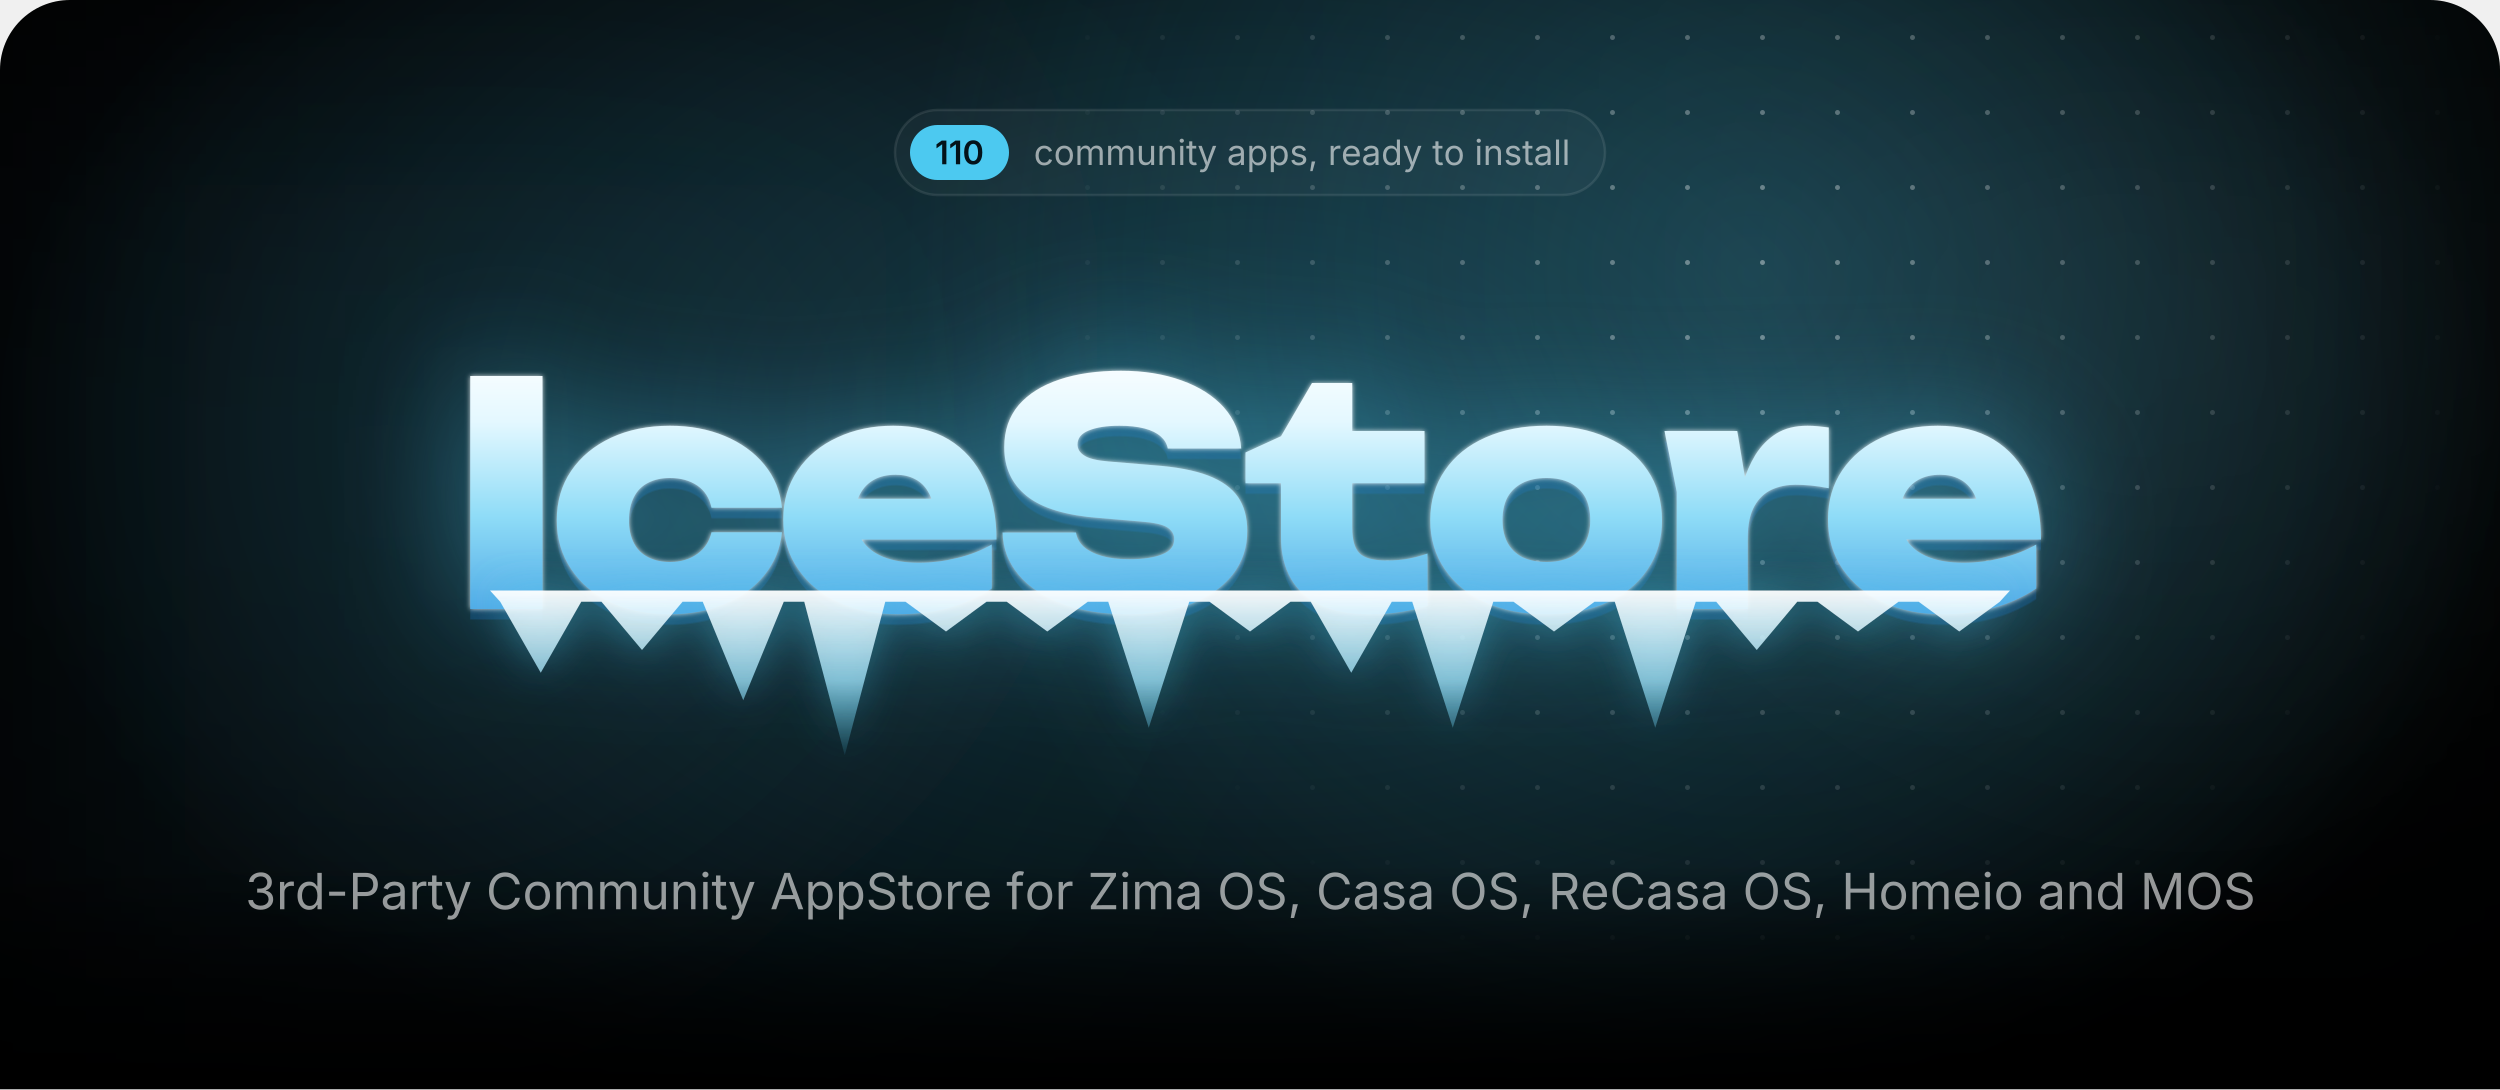
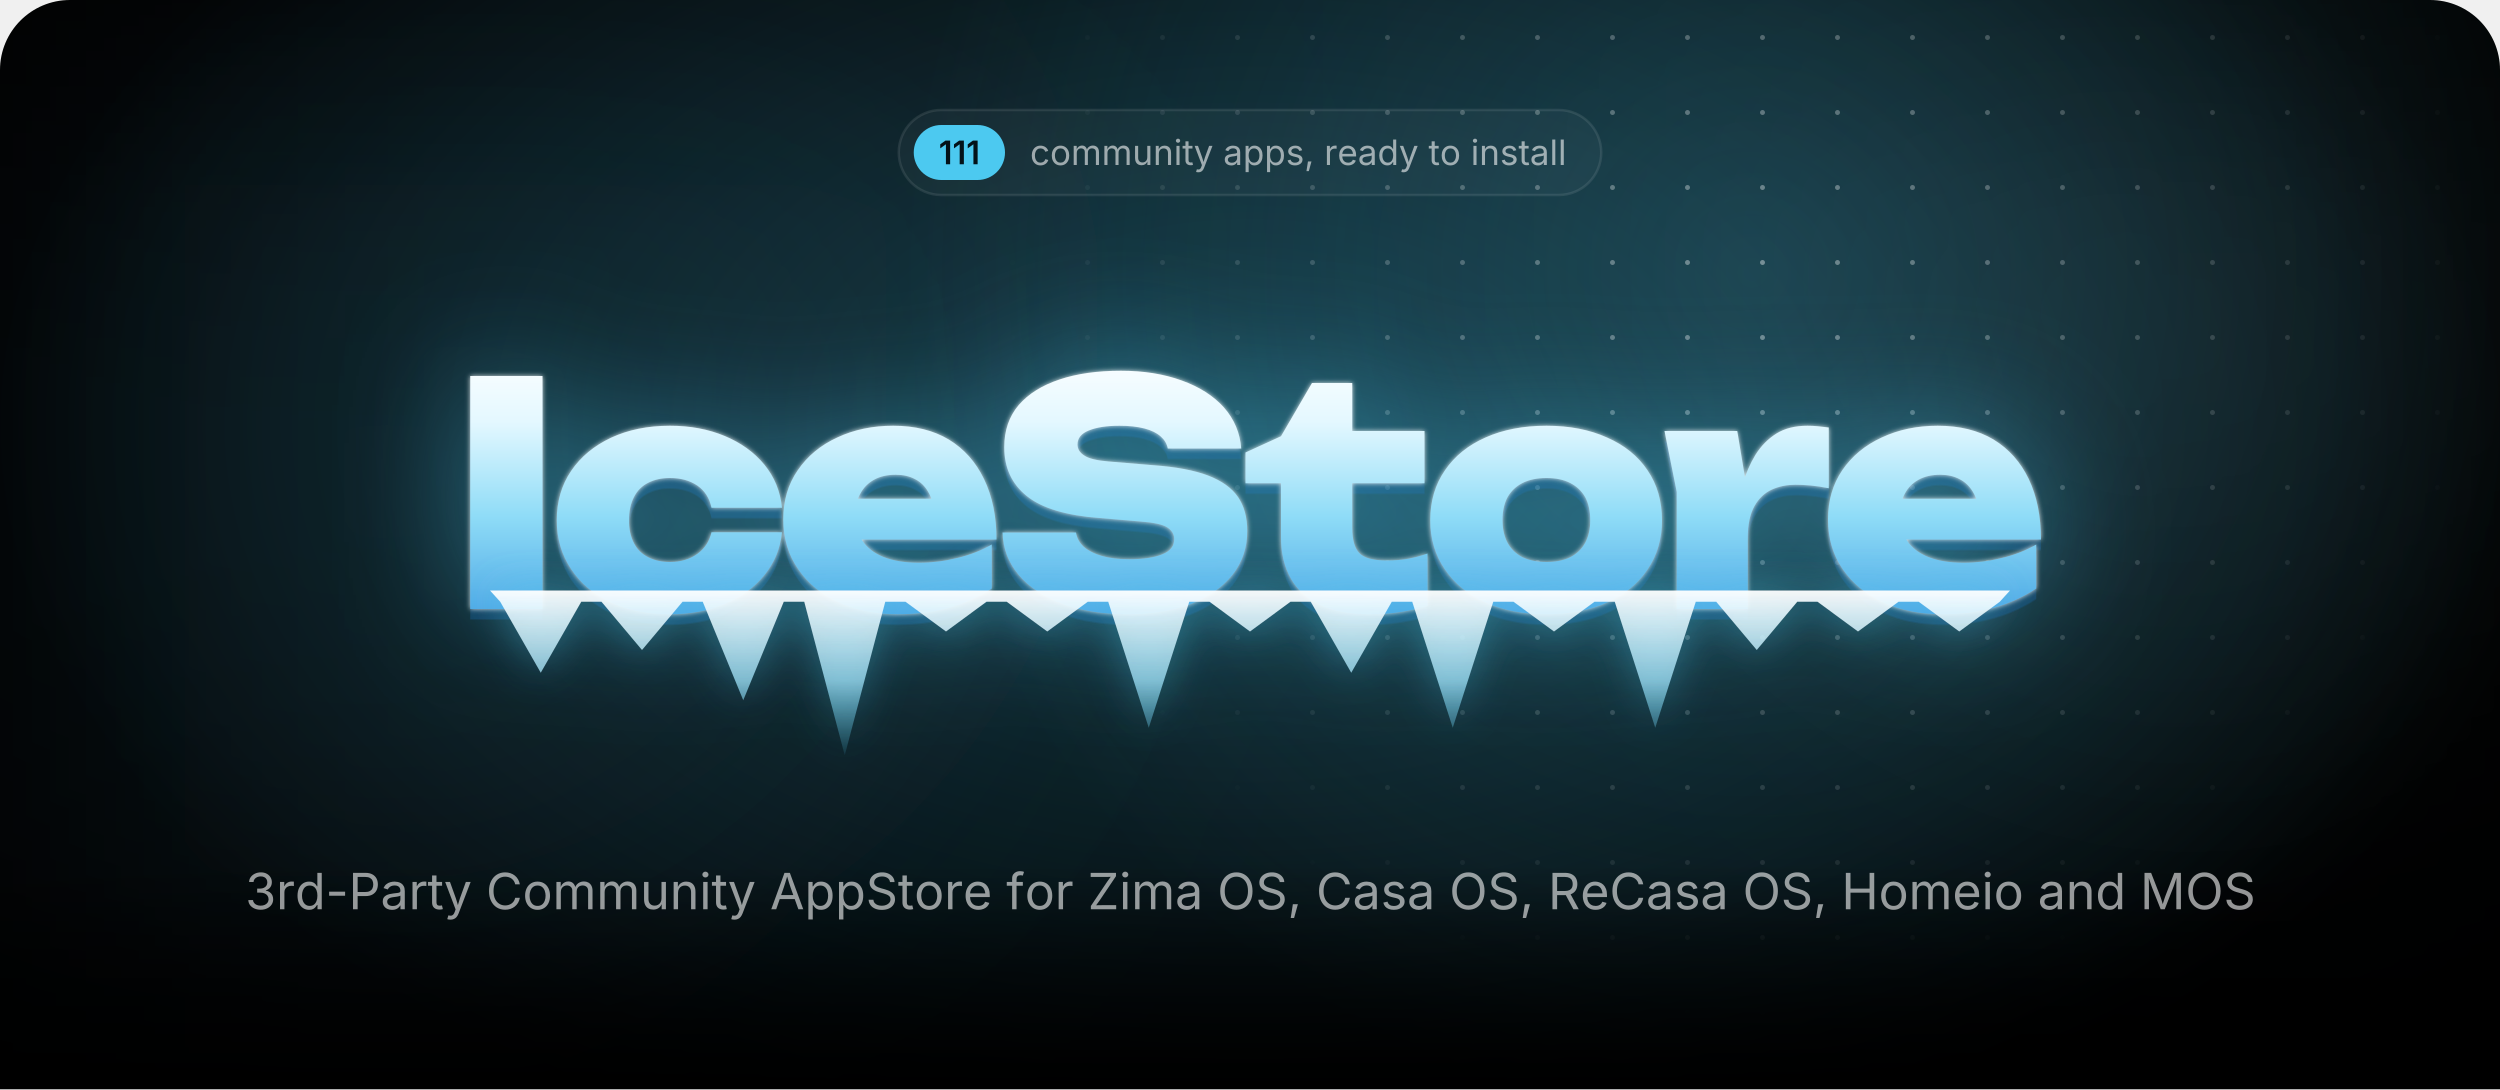
<svg xmlns="http://www.w3.org/2000/svg" width="1000" height="435.7" viewBox="0 0 1000 435.7">
  <style>.blob{transform-box:fill-box;transform-origin:center;animation:drift 22s ease-in-out infinite alternate}.blob+.blob{animation-duration:28s;animation-direction:alternate-reverse}@keyframes drift{to{transform:translate(180px,60px) scale(1.2)}}.spot{animation:spot 18s ease-in-out infinite alternate}@keyframes spot{to{transform:translate(-420px,40px)}}.gl{animation:gl 6s ease-in-out infinite}@keyframes gl{0%,35%{transform:translateX(0)}70%,100%{transform:translateX(1741px)}}.sp{transform-box:fill-box;transform-origin:center;opacity:0;animation:tw 3.2s ease-in-out infinite}@keyframes tw{0%,100%{opacity:0;transform:scale(.3) rotate(0)}50%{opacity:1;transform:scale(1) rotate(45deg)}}@media(prefers-reduced-motion:reduce){*{animation:none!important}}</style>
  <defs>
    <path id="semi.1342" d="M717 1490V0H452V1252H442L94 1002V1256L421 1490Z" />
-     <path id="semi.1341" d="M675 -20Q495 -20 367 70Q239 161 171 332Q103 502 103 744Q103 986 172 1157Q240 1328 368 1419Q495 1510 675 1510Q856 1510 984 1419Q1112 1328 1180 1157Q1248 986 1248 744Q1248 502 1180 332Q1113 161 985 70Q857 -20 675 -20ZM676 204Q773 204 840 268Q908 331 944 452Q979 572 979 744Q979 917 944 1038Q908 1159 840 1223Q773 1287 676 1287Q578 1287 510 1223Q443 1159 408 1038Q372 917 372 744Q372 572 407 452Q442 331 510 268Q578 204 676 204Z" />
    <path id="regular.586" d="M613 -24Q461 -24 346 48Q232 120 168 250Q104 380 104 552Q104 727 168 858Q232 988 346 1060Q461 1132 613 1132Q694 1132 766 1111Q838 1090 898 1050Q957 1011 1000 954Q1043 896 1066 823L893 774Q881 817 856 853Q831 889 796 916Q760 942 714 956Q668 971 613 971Q501 971 429 912Q357 854 322 759Q287 664 287 552Q287 442 322 348Q357 253 429 195Q501 137 613 137Q669 137 716 152Q763 167 800 194Q836 222 861 260Q886 298 898 343L1070 294Q1048 219 1004 160Q961 102 901 60Q841 19 768 -2Q695 -24 613 -24Z" />
    <path id="regular.790" d="M613 -24Q461 -24 346 48Q232 120 168 250Q104 380 104 552Q104 727 168 858Q232 988 346 1060Q461 1132 613 1132Q766 1132 881 1060Q996 988 1060 858Q1124 727 1124 552Q1124 380 1060 250Q996 120 881 48Q766 -24 613 -24ZM613 137Q726 137 799 195Q872 253 907 348Q942 442 942 552Q942 663 907 758Q872 854 799 912Q726 971 613 971Q501 971 429 912Q357 854 322 759Q287 664 287 552Q287 442 322 348Q357 253 429 195Q501 137 613 137Z" />
    <path id="regular.766" d="M158 0V1118H333L334 868H320Q343 959 392 1018Q442 1078 508 1108Q575 1138 647 1138Q769 1138 844 1063Q920 988 942 866H918Q938 950 991 1011Q1044 1072 1120 1105Q1195 1138 1284 1138Q1381 1138 1461 1096Q1541 1054 1588 969Q1636 884 1636 754V0H1456V749Q1456 870 1388 922Q1320 974 1230 974Q1155 974 1100 942Q1046 911 1016 856Q987 801 987 730V0H807V767Q807 860 745 917Q683 974 588 974Q523 974 466 944Q408 913 373 853Q338 793 338 704V0Z" />
    <path id="regular.915" d="M537 -14Q424 -14 338 32Q253 79 206 173Q158 267 158 408V1118H338V423Q338 294 406 221Q474 148 591 148Q671 148 734 183Q798 218 835 286Q872 353 872 448V1118H1053V0H879V271H903Q851 114 756 50Q660 -14 537 -14Z" />
    <path id="regular.773" d="M338 670V0H158V1118H331L332 847H307Q358 1002 452 1067Q547 1132 674 1132Q787 1132 872 1086Q957 1039 1004 946Q1052 852 1052 710V0H872V695Q872 824 804 897Q737 970 620 970Q540 970 476 935Q412 900 375 833Q338 766 338 670Z" />
    <path id="regular.689" d="M158 0V1118H338V0ZM249 1301Q198 1301 161 1336Q124 1371 124 1420Q124 1470 161 1504Q198 1539 249 1539Q301 1539 338 1504Q375 1470 375 1420Q375 1371 338 1336Q301 1301 249 1301Z" />
    <path id="regular.889" d="M598 1118V964H20V1118ZM188 1384H368V290Q368 215 398 180Q429 146 500 146Q517 146 544 150Q570 154 592 158L629 6Q601 -4 566 -9Q530 -14 495 -14Q350 -14 269 62Q188 139 188 276Z" />
    <path id="regular.998" d="M140 -405 186 -249 205 -254Q260 -268 305 -262Q350 -255 386 -217Q422 -179 449 -99L481 -6L54 1118H251L489 455Q527 351 553 249Q579 147 608 51H542Q571 147 598 250Q624 352 661 455L901 1118H1097L606 -167Q572 -256 524 -314Q477 -371 414 -398Q351 -426 272 -426Q224 -426 189 -419Q154 -412 140 -405Z" />
    <path id="regular.507" d="M471 -26Q365 -26 278 14Q192 54 141 131Q90 208 90 318Q90 414 128 474Q166 534 230 568Q293 603 370 620Q447 637 525 647Q625 660 688 667Q751 674 782 691Q812 708 812 749V755Q812 825 786 874Q760 922 708 948Q656 974 578 974Q498 974 441 949Q384 924 348 886Q313 849 295 810L122 867Q165 969 238 1026Q311 1084 399 1108Q487 1132 573 1132Q629 1132 700 1118Q772 1105 838 1065Q905 1025 948 946Q992 868 992 737V0H815V152H803Q784 113 742 72Q700 30 633 2Q566 -26 471 -26ZM502 133Q602 133 671 172Q740 211 776 274Q812 336 812 404V559Q801 546 764 536Q727 525 680 517Q632 509 588 504Q543 498 517 495Q452 487 396 468Q339 448 305 410Q271 373 271 309Q271 251 301 212Q331 173 383 153Q435 133 502 133Z" />
    <path id="regular.843" d="M158 -418V1118H332V939H352Q371 969 405 1014Q439 1060 503 1096Q567 1132 676 1132Q816 1132 922 1062Q1029 992 1090 862Q1150 733 1150 556Q1150 378 1090 248Q1030 118 924 47Q817 -24 677 -24Q571 -24 506 12Q441 49 406 96Q371 142 352 173H338V-418ZM650 137Q755 137 826 194Q896 250 932 346Q967 441 967 558Q967 674 932 768Q897 861 826 916Q756 971 650 971Q547 971 477 919Q407 867 372 774Q336 682 336 558Q336 434 372 339Q408 244 478 190Q549 137 650 137Z" />
    <path id="regular.871" d="M538 -24Q423 -24 334 10Q244 43 186 109Q128 175 108 271L279 312Q303 220 370 177Q436 134 536 134Q653 134 722 184Q792 234 792 303Q792 361 752 400Q711 438 628 457L442 501Q290 537 216 612Q142 688 142 806Q142 902 196 976Q250 1049 344 1090Q437 1132 556 1132Q671 1132 752 1098Q832 1063 882 1002Q933 942 958 863L795 821Q772 881 718 930Q665 979 557 979Q457 979 390 933Q324 887 324 817Q324 755 369 718Q414 680 512 657L681 617Q833 581 906 506Q979 430 979 315Q979 217 924 140Q868 64 768 20Q669 -24 538 -24Z" />
    <path id="regular.1501" d="M128 -359 216 208H422L266 -359Z" />
    <path id="regular.852" d="M158 0V1118H332V946H344Q375 1031 454 1082Q534 1134 634 1134Q654 1134 682 1133Q709 1132 725 1131V950Q717 952 685 956Q653 960 617 960Q537 960 474 926Q410 893 374 834Q338 776 338 700V0Z" />
    <path id="regular.614" d="M628 -24Q466 -24 348 48Q231 120 168 249Q104 378 104 550Q104 722 166 853Q228 984 342 1058Q455 1132 607 1132Q696 1132 782 1102Q869 1073 940 1008Q1010 942 1052 835Q1094 728 1094 573V498H226V650H997L913 594Q913 704 878 790Q844 875 776 924Q708 972 607 972Q506 972 434 922Q362 873 324 794Q286 714 286 623V522Q286 398 329 312Q372 225 450 180Q527 136 629 136Q695 136 749 155Q803 174 842 212Q881 251 902 308L1076 260Q1050 176 988 112Q926 48 834 12Q743 -24 628 -24Z" />
    <path id="regular.597" d="M577 -24Q438 -24 331 47Q224 118 164 248Q104 378 104 556Q104 733 164 862Q225 992 332 1062Q439 1132 578 1132Q687 1132 751 1096Q815 1060 850 1014Q884 969 902 939H916V1490H1096V0H922V173H902Q884 142 848 96Q813 49 748 12Q684 -24 577 -24ZM604 137Q706 137 776 190Q846 244 882 339Q918 434 918 558Q918 682 882 774Q847 867 777 919Q707 971 604 971Q498 971 428 916Q357 861 322 768Q287 674 287 558Q287 441 322 346Q358 250 429 194Q500 137 604 137Z" />
    <path id="regular.736" d="M338 1490V0H158V1490Z" />
    <path id="regular.1345" d="M635 -20Q489 -20 376 30Q263 80 196 169Q130 258 125 376H317Q323 305 366 254Q408 202 478 174Q547 147 632 147Q726 147 798 180Q871 212 913 271Q955 330 955 407Q955 488 914 550Q874 611 797 646Q720 681 609 681H488V846H609Q696 846 762 878Q829 909 866 966Q903 1023 903 1100Q903 1174 870 1229Q838 1284 778 1314Q718 1345 637 1345Q561 1345 494 1318Q428 1290 386 1239Q343 1188 340 1115H157Q161 1232 227 1321Q293 1410 402 1460Q510 1510 641 1510Q780 1510 880 1454Q981 1398 1035 1307Q1089 1216 1089 1110Q1089 984 1022 896Q956 808 842 774V762Q937 747 1004 698Q1072 649 1108 574Q1143 499 1143 405Q1143 283 1077 187Q1011 91 896 36Q781 -20 635 -20Z" />
    <path id="regular.1459" d="M798 719V553H144V719Z" />
    <path id="regular.375" d="M180 0V1490H690Q864 1490 976 1426Q1089 1363 1144 1256Q1198 1149 1198 1016Q1198 883 1144 775Q1089 667 977 603Q865 539 691 539H330V706H682Q800 706 872 746Q944 787 976 858Q1009 928 1009 1016Q1009 1104 976 1174Q944 1243 872 1283Q799 1323 680 1323H370V0Z" />
    <path id="regular.73" d="M783 -20Q592 -20 442 72Q293 165 208 336Q122 508 122 744Q122 981 208 1152Q293 1324 442 1417Q592 1510 783 1510Q896 1510 996 1477Q1097 1444 1177 1380Q1257 1317 1310 1226Q1364 1136 1384 1021H1194Q1178 1098 1140 1156Q1101 1214 1046 1254Q990 1294 923 1314Q856 1334 783 1334Q649 1334 541 1266Q433 1198 370 1066Q307 935 307 744Q307 554 370 422Q434 291 542 224Q650 156 783 156Q856 156 923 176Q990 197 1046 236Q1101 276 1140 334Q1178 393 1194 469H1384Q1365 355 1312 265Q1258 175 1178 111Q1098 47 998 14Q897 -20 783 -20Z" />
    <path id="regular.2" d="M52 0 593 1490H813L1361 0H1161L845 884Q816 966 778 1088Q739 1211 684 1401H720Q666 1209 626 1084Q587 960 561 884L254 0ZM324 416V582H1089V416Z" />
    <path id="regular.397" d="M657 -26Q496 -26 378 26Q259 78 192 172Q125 265 116 390H311Q319 306 368 252Q417 197 494 170Q570 144 657 144Q758 144 838 177Q919 210 966 270Q1013 330 1013 409Q1013 481 972 526Q932 571 865 600Q798 629 718 651L538 702Q358 753 258 848Q158 943 158 1091Q158 1217 226 1312Q294 1406 410 1458Q526 1510 670 1510Q817 1510 930 1458Q1043 1406 1108 1316Q1174 1227 1178 1114H992Q979 1223 888 1282Q797 1342 664 1342Q568 1342 496 1310Q423 1279 383 1224Q343 1170 343 1100Q343 1022 392 974Q440 927 506 900Q573 874 627 859L776 818Q836 802 908 774Q981 746 1047 700Q1113 653 1156 582Q1198 510 1198 406Q1198 284 1134 186Q1071 88 950 31Q829 -26 657 -26Z" />
    <path id="regular.647" d="M678 1118V964H20V1118ZM240 0V1267Q240 1364 286 1429Q331 1494 404 1527Q477 1560 558 1560Q622 1560 664 1550Q706 1539 726 1530L676 1376Q662 1381 640 1387Q617 1393 579 1393Q496 1393 458 1350Q420 1308 420 1227V0Z" />
    <path id="regular.496" d="M130 0V134L796 1125Q841 1192 892 1260Q943 1327 994 1393L1015 1331Q923 1325 830 1324Q737 1322 645 1322H122V1490H1158V1354L502 379Q454 308 400 237Q347 166 294 97L273 159Q365 165 456 166Q548 168 640 168H1166V0Z" />
    <path id="regular.321" d="M784 -20Q593 -20 444 72Q294 165 208 336Q122 508 122 744Q122 981 208 1152Q294 1324 444 1417Q593 1510 784 1510Q975 1510 1124 1417Q1273 1324 1358 1152Q1444 981 1444 744Q1444 508 1358 336Q1273 165 1124 72Q975 -20 784 -20ZM784 156Q917 156 1024 224Q1132 291 1196 422Q1259 554 1259 744Q1259 936 1196 1068Q1132 1199 1024 1266Q917 1334 784 1334Q650 1334 542 1266Q434 1198 370 1066Q307 935 307 744Q307 554 370 423Q434 292 542 224Q650 156 784 156Z" />
    <path id="regular.384" d="M180 0V1490H690Q864 1490 976 1430Q1089 1371 1144 1267Q1198 1163 1198 1030Q1198 897 1144 795Q1089 693 977 636Q865 578 691 578H286V747H682Q800 747 872 782Q943 816 976 880Q1009 943 1009 1030Q1009 1119 976 1184Q943 1250 871 1286Q799 1323 680 1323H370V0ZM1036 0 676 671H890L1256 0Z" />
    <path id="regular.161" d="M180 0V1490H370V846H1152V1490H1342V0H1152V678H370V0Z" />
    <path id="regular.292" d="M180 0V1490H450L817 550Q830 517 846 468Q863 418 882 360Q900 302 917 244Q934 187 947 138H905Q919 184 936 240Q953 297 972 356Q990 414 1007 465Q1024 516 1037 550L1399 1490H1670V0H1483V851Q1483 897 1484 956Q1484 1015 1486 1080Q1487 1145 1488 1212Q1490 1279 1491 1342H1507Q1486 1273 1462 1202Q1439 1130 1416 1064Q1394 997 1374 942Q1354 887 1340 851L1007 0H842L504 851Q490 886 471 940Q452 993 430 1058Q407 1124 383 1196Q359 1269 334 1342H352Q354 1286 356 1221Q357 1156 358 1090Q359 1023 360 962Q361 900 361 851V0Z" />
    <radialGradient id="glow">
      <stop stop-color="#4cc9f0" stop-opacity=".28" />
      <stop offset="1" stop-color="#4cc9f0" stop-opacity="0" />
    </radialGradient>
    <radialGradient id="cur">
      <stop stop-color="#4cc9f0" stop-opacity=".2" />
      <stop offset=".65" stop-color="#4cc9f0" stop-opacity="0" />
    </radialGradient>
    <radialGradient id="spot">
      <stop stop-color="#fff" />
      <stop offset="1" stop-color="#000" />
    </radialGradient>
    <pattern id="dots" width="30" height="30" patternUnits="userSpaceOnUse">
      <circle cx="15" cy="15" r="1" fill="#fff" fill-opacity=".4" />
    </pattern>
    <mask id="dm">
      <circle class="spot" cx="700" cy="110" r="300" fill="url(#spot)" />
    </mask>
    <linearGradient id="fade" x2="0" y2="1">
      <stop offset="0.793" stop-color="#fff" />
      <stop offset="1" stop-color="#000" />
    </linearGradient>
    <mask id="bf">
      <rect width="1000" height="435.7" fill="url(#fade)" />
    </mask>
    <filter id="blur" filterUnits="userSpaceOnUse" x="-500" y="-500" width="2000" height="1500">
      <feGaussianBlur stdDeviation="90" />
    </filter>
    <linearGradient id="ice" gradientUnits="userSpaceOnUse" x1="0" y1="138" x2="0" y2="256">
      <stop stop-color="#fff" />
      <stop offset=".26" stop-color="#e4f8ff" />
      <stop offset=".58" stop-color="#8fdcf7" />
      <stop offset="1" stop-color="#3d9be0" />
    </linearGradient>
    <linearGradient id="ig" x2="0" y2="1">
      <stop stop-color="#fff" stop-opacity=".95" />
      <stop offset=".55" stop-color="#9fe3fa" stop-opacity=".75" />
      <stop offset="1" stop-color="#4cc9f0" stop-opacity=".1" />
    </linearGradient>
    <linearGradient id="gl">
      <stop stop-color="#fff" stop-opacity="0" />
      <stop offset=".5" stop-color="#fff" stop-opacity=".95" />
      <stop offset="1" stop-color="#fff" stop-opacity="0" />
    </linearGradient>
    <clipPath id="wc">
      <path d="M188.1 150.4H217V243.6H188.1ZM312.8 212.9Q311.8 222.7 305.7 230.1Q299.7 237.5 289.9 241.6Q280.1 245.7 268 245.7Q254.7 245.7 244.4 241Q234.2 236.3 228.5 227.7Q222.7 219.1 222.7 208.1Q222.7 196.8 228.5 188.3Q234.2 179.9 244.4 175.1Q254.7 170.3 268 170.3Q280.1 170.3 289.9 174.4Q299.7 178.5 305.7 185.8Q311.8 193.2 312.8 203.1H284.6Q283.4 197.3 278.9 194.2Q274.4 191.2 268 191.2Q263 191.2 259.3 193.1Q255.5 195 253.6 198.8Q251.6 202.6 251.6 208.1Q251.6 213.5 253.6 217.3Q255.5 221 259.3 222.9Q263 224.8 268 224.8Q274.4 224.8 278.9 221.6Q283.4 218.3 284.6 212.9ZM359 245.7Q345.9 245.7 335.6 241Q325.2 236.3 319.3 227.7Q313.3 219.1 313.3 207.7Q313.3 196.5 319.1 188.1Q324.9 179.6 334.9 175Q344.9 170.3 357.3 170.3Q370.3 170.3 379.5 175.8Q388.7 181.4 393.6 191.6Q398.6 201.9 398.6 215.8H336.6V199.5H382.2L373.8 205.1Q373.3 200.2 371.3 196.8Q369.4 193.4 366.1 191.7Q362.8 189.9 358.3 189.9Q353.2 189.9 349.6 191.9Q346 193.9 344.1 197.5Q342.1 201 342.1 205.5Q342.1 211.8 344.9 216.2Q347.7 220.5 353.4 222.8Q359.2 225.1 367.6 225.1Q375.3 225.1 382.9 223.2Q390.5 221.4 396.7 217.8V235.4Q389.1 240.4 379.7 243.1Q370.3 245.7 359 245.7ZM401 213H430.4Q430.9 216.3 433.5 218.7Q436.2 221.1 440.8 222.4Q445.4 223.7 451.6 223.7Q460.2 223.7 465 221.7Q469.7 219.8 469.7 215.7Q469.7 212.8 467 211Q464.3 209.2 456.2 208.6L439.8 207.2Q419.7 205.7 410.7 198.4Q401.7 191.2 401.7 178.9Q401.7 168.8 407.5 162Q413.3 155.3 423.8 151.8Q434.2 148.3 448.4 148.3Q462 148.3 472.7 152.2Q483.3 156 489.6 163Q495.8 170.1 496.5 179.4H467.1Q466.6 176.6 464.3 174.6Q462 172.5 457.8 171.4Q453.6 170.3 447.8 170.3Q440.1 170.3 435.5 172.2Q431 174 431 177.8Q431 180.5 433.7 182.2Q436.3 184 443.5 184.6L461.5 186.1Q475 187.1 483.2 190.2Q491.5 193.4 495.2 198.8Q498.9 204.2 498.9 212.4Q498.9 222.4 493 229.9Q487 237.4 476.3 241.6Q465.5 245.7 451.1 245.7Q436.3 245.7 425.1 241.6Q414 237.5 407.6 230.1Q401.3 222.7 401 213ZM498.2 193.3V181L512.4 174.5L524.8 153.2H540.9V172.4H569.8V193.3H540.9V211.1Q540.9 218.3 543.7 221.2Q546.5 224.2 554.7 224.2Q559.8 224.2 563.8 223.4Q567.8 222.6 571 221.4V242.4Q567 243.6 560.9 244.7Q554.9 245.7 548.1 245.7Q536 245.7 528.1 242Q520.2 238.3 516.3 231.3Q512.4 224.4 512.4 214.9V193.3ZM618.5 245.7Q604.7 245.7 594.2 241Q583.8 236.3 578 227.8Q572.1 219.3 572.1 208.1Q572.1 196.6 578 188.1Q583.8 179.6 594.2 175Q604.7 170.3 618.6 170.3Q632.4 170.3 642.8 175Q653.3 179.6 659 188.1Q664.8 196.6 664.8 208.1Q664.8 219.3 659 227.8Q653.3 236.3 642.8 241Q632.4 245.7 618.5 245.7ZM618.6 224.8Q624.2 224.8 628.1 222.9Q632 220.9 634.1 217.1Q636.1 213.3 636.1 208.1Q636.1 202.7 634.1 198.9Q632 195.2 628.1 193.2Q624.2 191.2 618.6 191.2Q613 191.2 609 193.2Q605.1 195.2 603 198.9Q601 202.7 601 208Q601 213.3 603 217.1Q605.1 220.9 609 222.9Q613 224.8 618.6 224.8ZM665.8 172.4H694.9L699.1 197.6V243.6H670.7V196.8ZM731.5 171V195.3Q727.6 194.5 724.3 194.2Q721 193.9 718.2 193.9Q713.1 193.9 708.8 195.8Q704.4 197.8 701.8 202.4Q699.1 207.1 699.1 215.3L693.9 208.8Q695 201.1 696.9 194.2Q698.9 187.3 702.2 181.9Q705.6 176.5 710.6 173.4Q715.6 170.3 723 170.3Q725 170.3 727.1 170.5Q729.2 170.7 731.5 171ZM776.9 245.7Q763.7 245.7 753.4 241Q743.1 236.3 737.1 227.7Q731.2 219.1 731.2 207.7Q731.2 196.5 736.9 188.1Q742.7 179.6 752.7 175Q762.7 170.3 775.1 170.3Q788.2 170.3 797.4 175.8Q806.6 181.4 811.5 191.6Q816.4 201.9 816.4 215.8H754.4V199.5H800L791.7 205.1Q791.2 200.2 789.2 196.8Q787.2 193.4 783.9 191.7Q780.6 189.9 776.1 189.9Q771 189.9 767.4 191.9Q763.8 193.9 761.9 197.5Q760 201 760 205.5Q760 211.8 762.8 216.2Q765.6 220.5 771.3 222.8Q777 225.1 785.5 225.1Q793.2 225.1 800.7 223.2Q808.3 221.4 814.5 217.8V235.4Q807 240.4 797.6 243.1Q788.2 245.7 776.9 245.7Z" />
    </clipPath>
    <filter id="frost" x="-20%" y="-60%" width="140%" height="220%" color-interpolation-filters="sRGB">
      <feGaussianBlur in="SourceAlpha" stdDeviation="1" result="a" />
      <feFlood flood-color="#fff" flood-opacity=".85" />
      <feComposite in2="a" operator="in" result="s1" />
      <feGaussianBlur in="SourceAlpha" stdDeviation="25.2" result="b" />
      <feFlood flood-color="#4cc9f0" flood-opacity=".5" />
      <feComposite in2="b" operator="in" result="s2" />
      <feOffset in="SourceAlpha" dy="4.2" result="c" />
      <feFlood flood-color="#125696" flood-opacity=".4" />
      <feComposite in2="c" operator="in" result="s3" />
      <feMerge>
        <feMergeNode in="s3" />
        <feMergeNode in="s2" />
        <feMergeNode in="s1" />
        <feMergeNode in="SourceGraphic" />
      </feMerge>
    </filter>
    <filter id="drip" x="-10%" y="-60%" width="120%" height="220%">
      <feGaussianBlur in="SourceAlpha" stdDeviation="8.4" result="b" />
      <feFlood flood-color="#4cc9f0" flood-opacity=".45" />
      <feComposite in2="b" operator="in" />
      <feMerge>
        <feMergeNode />
        <feMergeNode in="SourceGraphic" />
      </feMerge>
    </filter>
    <clipPath id="pg">
      <path d="M0,28 A28,28 0 0 1 28,0 H972 A28,28 0 0 1 1000,28 V435.7 A0,0 0 0 1 1000,435.7 H0 A0,0 0 0 1 0,435.7 Z" />
    </clipPath>
  </defs>
  <g clip-path="url(#pg)">
    <rect x="0" y="0" width="1000" height="435.7" rx="0" fill="#000" />
    <g mask="url(#bf)">
      <ellipse cx="500" cy="170" rx="500" ry="310" fill="url(#glow)" />
      <circle class="blob" cx="140" cy="140" r="260" fill="#4cc9f0" fill-opacity=".1" filter="url(#blur)" />
      <circle class="blob" cx="900" cy="40" r="220" fill="#a5e8ff" fill-opacity=".08" filter="url(#blur)" />
      <circle class="spot" cx="700" cy="110" r="520" fill="url(#cur)" />
      <rect width="1000" height="435.7" fill="url(#dots)" mask="url(#dm)" />
    </g>
-     <rect x="358" y="44" width="284" height="34" rx="17" fill="rgba(255,255,255,.035)" stroke="rgba(255,255,255,.09)" />
-     <rect x="364" y="50" width="39.6" height="22" rx="11" fill="#4cc9f0" />
-     <g fill="#031219" transform="translate(374,65.7) scale(0.00635,-0.00635)">
+     <rect x="359.5" y="44" width="281" height="34" rx="17" fill="rgba(255,255,255,.035)" stroke="rgba(255,255,255,.09)" />
+     <rect x="365.5" y="50" width="36.5" height="22" rx="11" fill="#4cc9f0" />
+     <g fill="#031219" transform="translate(375.5,65.7) scale(0.00635,-0.00635)">
      <use href="#semi.1342" x="0" />
      <use href="#semi.1342" x="866" />
-       <use href="#semi.1341" x="1732" />
-     </g>
-     <g fill="rgba(255,255,255,.58)" transform="translate(413.5,66) scale(0.00684,-0.00684)">
+       <use href="#semi.1342" x="1732" />
+     </g>
+     <g fill="rgba(255,255,255,.58)" transform="translate(412,66) scale(0.00684,-0.00684)">
      <use href="#regular.586" x="0" />
      <use href="#regular.790" x="1170" />
      <use href="#regular.766" x="2398" />
      <use href="#regular.766" x="4192" />
      <use href="#regular.915" x="5986" />
      <use href="#regular.773" x="7197" />
      <use href="#regular.689" x="8407" />
      <use href="#regular.889" x="8903" />
      <use href="#regular.998" x="9573" />
      <use href="#regular.507" x="11300" />
      <use href="#regular.843" x="12450" />
      <use href="#regular.843" x="13704" />
      <use href="#regular.871" x="14958" />
      <use href="#regular.1501" x="16039" />
      <use href="#regular.852" x="17205" />
      <use href="#regular.614" x="17976" />
      <use href="#regular.507" x="19170" />
      <use href="#regular.597" x="20320" />
      <use href="#regular.998" x="21574" />
      <use href="#regular.889" x="23301" />
      <use href="#regular.790" x="23971" />
      <use href="#regular.689" x="25775" />
      <use href="#regular.773" x="26271" />
      <use href="#regular.871" x="27481" />
      <use href="#regular.889" x="28562" />
      <use href="#regular.507" x="29232" />
      <use href="#regular.736" x="30382" />
      <use href="#regular.736" x="30878" />
    </g>
    <g filter="url(#frost)">
      <path fill="url(#ice)" d="M188.1 150.4H217V243.6H188.1ZM312.8 212.9Q311.8 222.7 305.7 230.1Q299.7 237.5 289.9 241.6Q280.1 245.7 268 245.7Q254.7 245.7 244.4 241Q234.2 236.3 228.5 227.7Q222.7 219.1 222.7 208.1Q222.7 196.8 228.5 188.3Q234.2 179.9 244.4 175.1Q254.7 170.3 268 170.3Q280.1 170.3 289.9 174.4Q299.7 178.5 305.7 185.8Q311.8 193.2 312.8 203.1H284.6Q283.4 197.3 278.9 194.2Q274.4 191.2 268 191.2Q263 191.2 259.3 193.1Q255.5 195 253.6 198.8Q251.6 202.6 251.6 208.1Q251.6 213.5 253.6 217.3Q255.5 221 259.3 222.9Q263 224.8 268 224.8Q274.4 224.8 278.9 221.6Q283.4 218.3 284.6 212.9ZM359 245.7Q345.9 245.7 335.6 241Q325.2 236.3 319.3 227.7Q313.3 219.1 313.3 207.7Q313.3 196.5 319.1 188.1Q324.9 179.6 334.9 175Q344.9 170.3 357.3 170.3Q370.3 170.3 379.5 175.8Q388.7 181.4 393.6 191.6Q398.6 201.9 398.6 215.8H336.6V199.5H382.2L373.8 205.1Q373.3 200.2 371.3 196.8Q369.4 193.4 366.1 191.7Q362.8 189.9 358.3 189.9Q353.2 189.9 349.6 191.9Q346 193.9 344.1 197.5Q342.1 201 342.1 205.5Q342.1 211.8 344.9 216.2Q347.7 220.5 353.4 222.8Q359.2 225.1 367.6 225.1Q375.3 225.1 382.9 223.2Q390.5 221.4 396.7 217.8V235.4Q389.1 240.4 379.7 243.1Q370.3 245.7 359 245.7ZM401 213H430.4Q430.9 216.3 433.5 218.7Q436.2 221.1 440.8 222.4Q445.4 223.7 451.6 223.7Q460.2 223.7 465 221.7Q469.7 219.8 469.7 215.7Q469.7 212.8 467 211Q464.3 209.2 456.2 208.6L439.8 207.2Q419.7 205.7 410.7 198.4Q401.7 191.2 401.7 178.9Q401.7 168.8 407.5 162Q413.3 155.3 423.8 151.8Q434.2 148.3 448.4 148.3Q462 148.3 472.7 152.2Q483.3 156 489.6 163Q495.8 170.1 496.5 179.4H467.1Q466.6 176.6 464.3 174.6Q462 172.5 457.8 171.4Q453.6 170.3 447.8 170.3Q440.1 170.3 435.5 172.2Q431 174 431 177.8Q431 180.5 433.7 182.2Q436.3 184 443.5 184.6L461.5 186.1Q475 187.1 483.2 190.2Q491.5 193.4 495.2 198.8Q498.9 204.2 498.9 212.4Q498.9 222.4 493 229.9Q487 237.4 476.3 241.6Q465.5 245.7 451.1 245.7Q436.3 245.7 425.1 241.6Q414 237.5 407.6 230.1Q401.3 222.7 401 213ZM498.2 193.3V181L512.4 174.5L524.8 153.2H540.9V172.4H569.8V193.3H540.9V211.1Q540.9 218.3 543.7 221.2Q546.5 224.2 554.7 224.2Q559.8 224.2 563.8 223.4Q567.8 222.6 571 221.4V242.4Q567 243.6 560.9 244.7Q554.9 245.7 548.1 245.7Q536 245.7 528.1 242Q520.2 238.3 516.3 231.3Q512.4 224.4 512.4 214.9V193.3ZM618.5 245.7Q604.7 245.7 594.2 241Q583.8 236.3 578 227.8Q572.1 219.3 572.1 208.1Q572.1 196.6 578 188.1Q583.8 179.6 594.2 175Q604.7 170.3 618.6 170.3Q632.4 170.3 642.8 175Q653.3 179.6 659 188.1Q664.8 196.6 664.8 208.1Q664.8 219.3 659 227.8Q653.3 236.3 642.8 241Q632.4 245.7 618.5 245.7ZM618.6 224.8Q624.2 224.8 628.1 222.9Q632 220.9 634.1 217.1Q636.1 213.3 636.1 208.1Q636.1 202.7 634.1 198.9Q632 195.2 628.1 193.2Q624.2 191.2 618.6 191.2Q613 191.2 609 193.2Q605.1 195.2 603 198.9Q601 202.7 601 208Q601 213.3 603 217.1Q605.1 220.9 609 222.9Q613 224.8 618.6 224.8ZM665.8 172.4H694.9L699.1 197.6V243.6H670.7V196.8ZM731.5 171V195.3Q727.6 194.5 724.3 194.2Q721 193.9 718.2 193.9Q713.1 193.9 708.8 195.8Q704.4 197.8 701.8 202.4Q699.1 207.1 699.1 215.3L693.9 208.8Q695 201.1 696.9 194.2Q698.9 187.3 702.2 181.9Q705.6 176.5 710.6 173.4Q715.6 170.3 723 170.3Q725 170.3 727.1 170.5Q729.2 170.7 731.5 171ZM776.9 245.7Q763.7 245.7 753.4 241Q743.1 236.3 737.1 227.7Q731.2 219.1 731.2 207.7Q731.2 196.5 736.9 188.1Q742.7 179.6 752.7 175Q762.7 170.3 775.1 170.3Q788.2 170.3 797.4 175.8Q806.6 181.4 811.5 191.6Q816.4 201.9 816.4 215.8H754.4V199.5H800L791.7 205.1Q791.2 200.2 789.2 196.8Q787.2 193.4 783.9 191.7Q780.6 189.9 776.1 189.9Q771 189.9 767.4 191.9Q763.8 193.9 761.9 197.5Q760 201 760 205.5Q760 211.8 762.8 216.2Q765.6 220.5 771.3 222.8Q777 225.1 785.5 225.1Q793.2 225.1 800.7 223.2Q808.3 221.4 814.5 217.8V235.4Q807 240.4 797.6 243.1Q788.2 245.7 776.9 245.7Z" />
    </g>
    <g clip-path="url(#wc)">
      <g class="gl">
        <g transform="translate(52.8,0) skewX(-15)">
          <rect x="-518.9" y="118" width="399.4" height="158" rx="0" fill="url(#gl)" />
        </g>
      </g>
    </g>
    <polygon points="196,236.2 200.1,240.7 216.3,269.1 232.5,240.7 240.6,240.7 256.8,260 273,240.7 281.1,240.7 297.3,280.1 313.5,240.7 321.7,240.7 337.9,302.1 354.1,240.7 362.2,240.7 378.4,252.6 394.6,240.7 402.7,240.7 418.9,252.6 435.1,240.7 443.3,240.7 459.5,291.1 475.7,240.7 483.8,240.7 500,252.6 516.2,240.7 524.3,240.7 540.5,269.1 556.7,240.7 564.9,240.7 581.1,291.1 597.3,240.7 605.4,240.7 621.6,252.6 637.8,240.7 645.9,240.7 662.1,291.1 678.3,240.7 686.5,240.7 702.7,260 718.9,240.7 727,240.7 743.2,252.6 759.4,240.7 767.5,240.7 783.7,252.6 799.9,240.7 804,236.2" fill="url(#ig)" filter="url(#drip)" />
    <polygon class="sp" style="animation-delay:0s" fill="#fff" points="171.4,123.8 173.3,132.5 181.9,134.4 173.3,136.3 171.4,145 169.5,136.3 160.8,134.4 169.5,132.5" />
    <polygon class="sp" style="animation-delay:0.9s" fill="#fff" points="337.8,114.4 339.7,123.1 348.3,125 339.7,126.9 337.8,135.5 335.9,126.9 327.2,125 335.9,123.1" />
    <polygon class="sp" style="animation-delay:1.7s" fill="#fff" points="491.4,109.7 493.3,118.3 501.9,120.2 493.3,122.1 491.4,130.8 489.5,122.1 480.8,120.2 489.5,118.3" />
    <polygon class="sp" style="animation-delay:0.4s" fill="#fff" points="651.4,119.1 653.3,127.8 661.9,129.7 653.3,131.6 651.4,140.2 649.5,131.6 640.8,129.7 649.5,127.8" />
    <polygon class="sp" style="animation-delay:2.2s" fill="#fff" points="824.2,126.2 826.1,134.9 834.7,136.8 826.1,138.7 824.2,147.3 822.3,138.7 813.6,136.8 822.3,134.9" />
    <polygon class="sp" style="animation-delay:1.3s" fill="#fff" points="574.6,277.3 576.5,285.9 585.1,287.8 576.5,289.7 574.6,298.4 572.7,289.7 564,287.8 572.7,285.9" />
    <g fill="rgba(255,255,255,.58)" transform="translate(98.1,363.7) scale(0.00977,-0.00977)">
      <use href="#regular.1345" x="0" />
      <use href="#regular.852" x="1265" />
      <use href="#regular.597" x="2036" />
      <use href="#regular.1459" x="3290" />
      <use href="#regular.375" x="4232" />
      <use href="#regular.507" x="5540" />
      <use href="#regular.852" x="6690" />
      <use href="#regular.889" x="7461" />
      <use href="#regular.998" x="8131" />
      <use href="#regular.73" x="9858" />
      <use href="#regular.790" x="11354" />
      <use href="#regular.766" x="12582" />
      <use href="#regular.766" x="14376" />
      <use href="#regular.915" x="16170" />
      <use href="#regular.773" x="17381" />
      <use href="#regular.689" x="18591" />
      <use href="#regular.889" x="19087" />
      <use href="#regular.998" x="19757" />
      <use href="#regular.2" x="21484" />
      <use href="#regular.843" x="22897" />
      <use href="#regular.843" x="24151" />
      <use href="#regular.397" x="25405" />
      <use href="#regular.889" x="26719" />
      <use href="#regular.790" x="27389" />
      <use href="#regular.852" x="28617" />
      <use href="#regular.614" x="29388" />
      <use href="#regular.647" x="31158" />
      <use href="#regular.790" x="31916" />
      <use href="#regular.852" x="33144" />
      <use href="#regular.496" x="34491" />
      <use href="#regular.689" x="35779" />
      <use href="#regular.766" x="36275" />
      <use href="#regular.507" x="38069" />
      <use href="#regular.321" x="39795" />
      <use href="#regular.397" x="41361" />
      <use href="#regular.1501" x="42675" />
      <use href="#regular.73" x="43841" />
      <use href="#regular.507" x="45337" />
      <use href="#regular.871" x="46487" />
      <use href="#regular.507" x="47568" />
      <use href="#regular.321" x="49294" />
      <use href="#regular.397" x="50860" />
      <use href="#regular.1501" x="52174" />
      <use href="#regular.384" x="53340" />
      <use href="#regular.614" x="54658" />
      <use href="#regular.73" x="55852" />
      <use href="#regular.507" x="57348" />
      <use href="#regular.871" x="58498" />
      <use href="#regular.507" x="59579" />
      <use href="#regular.321" x="61305" />
      <use href="#regular.397" x="62871" />
      <use href="#regular.1501" x="64185" />
      <use href="#regular.161" x="65351" />
      <use href="#regular.790" x="66873" />
      <use href="#regular.766" x="68101" />
      <use href="#regular.614" x="69895" />
      <use href="#regular.689" x="71089" />
      <use href="#regular.790" x="71585" />
      <use href="#regular.507" x="73389" />
      <use href="#regular.773" x="74539" />
      <use href="#regular.597" x="75749" />
      <use href="#regular.292" x="77579" />
      <use href="#regular.321" x="79429" />
      <use href="#regular.397" x="80995" />
    </g>
  </g>
</svg>
